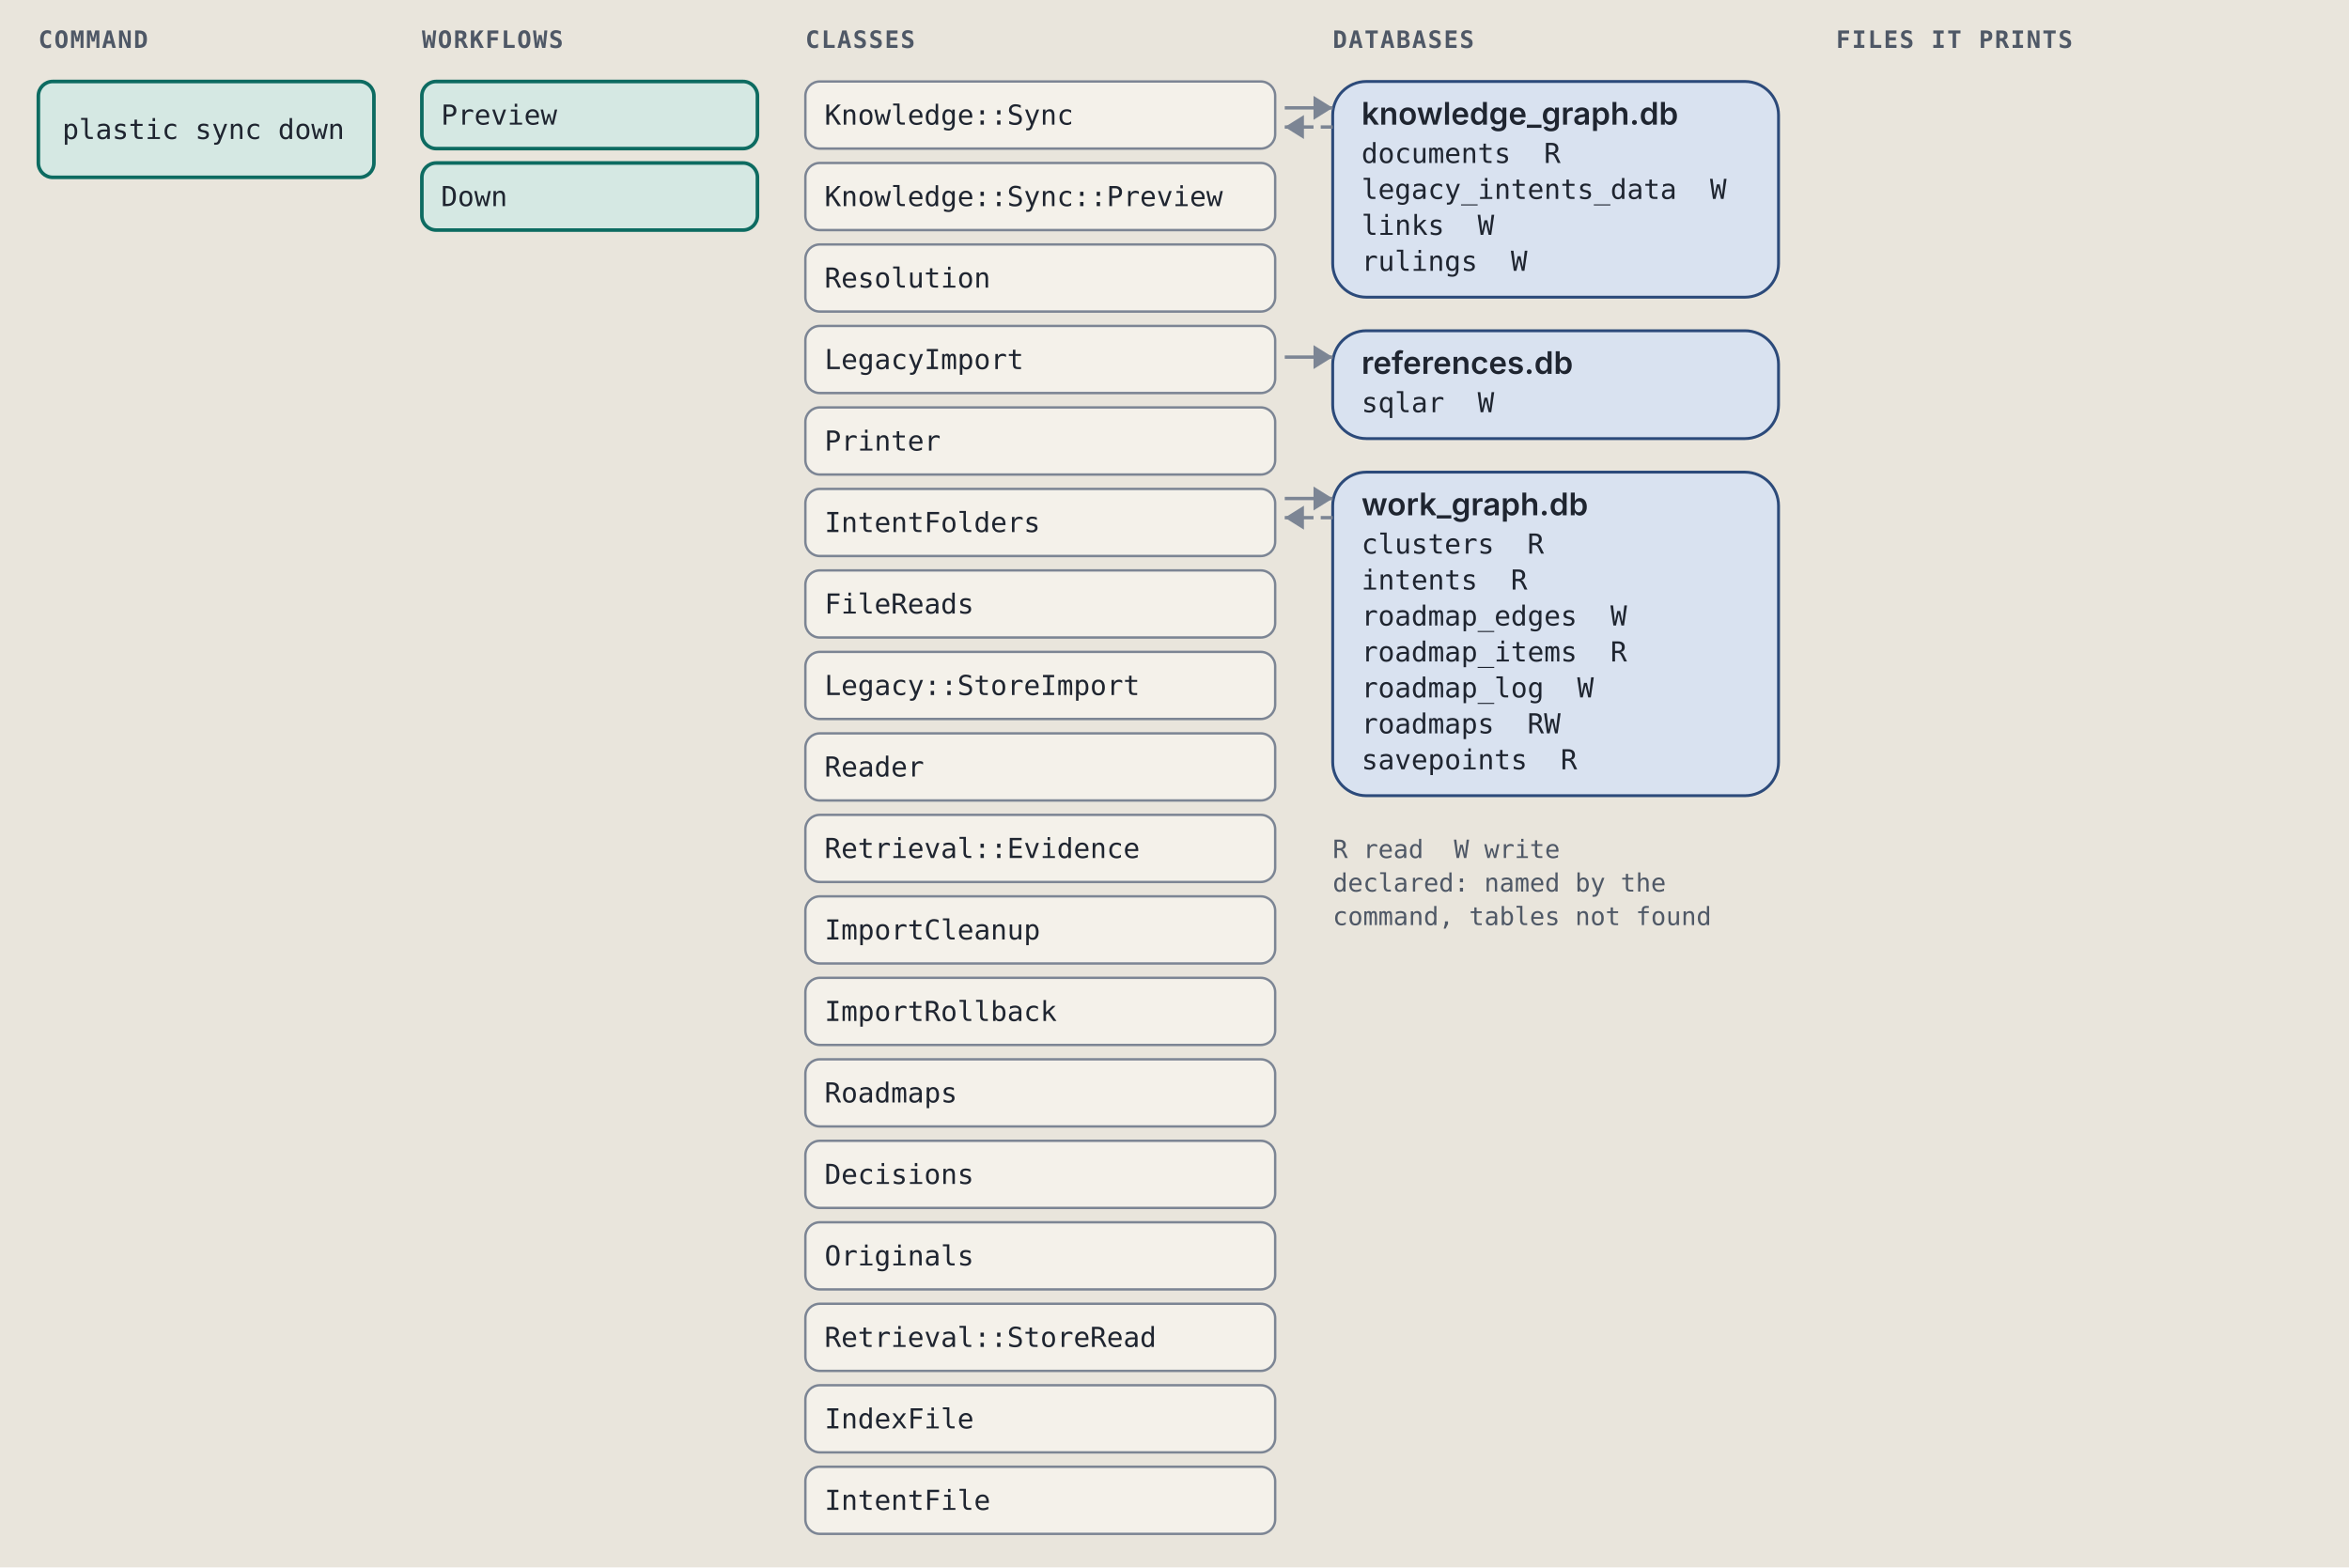
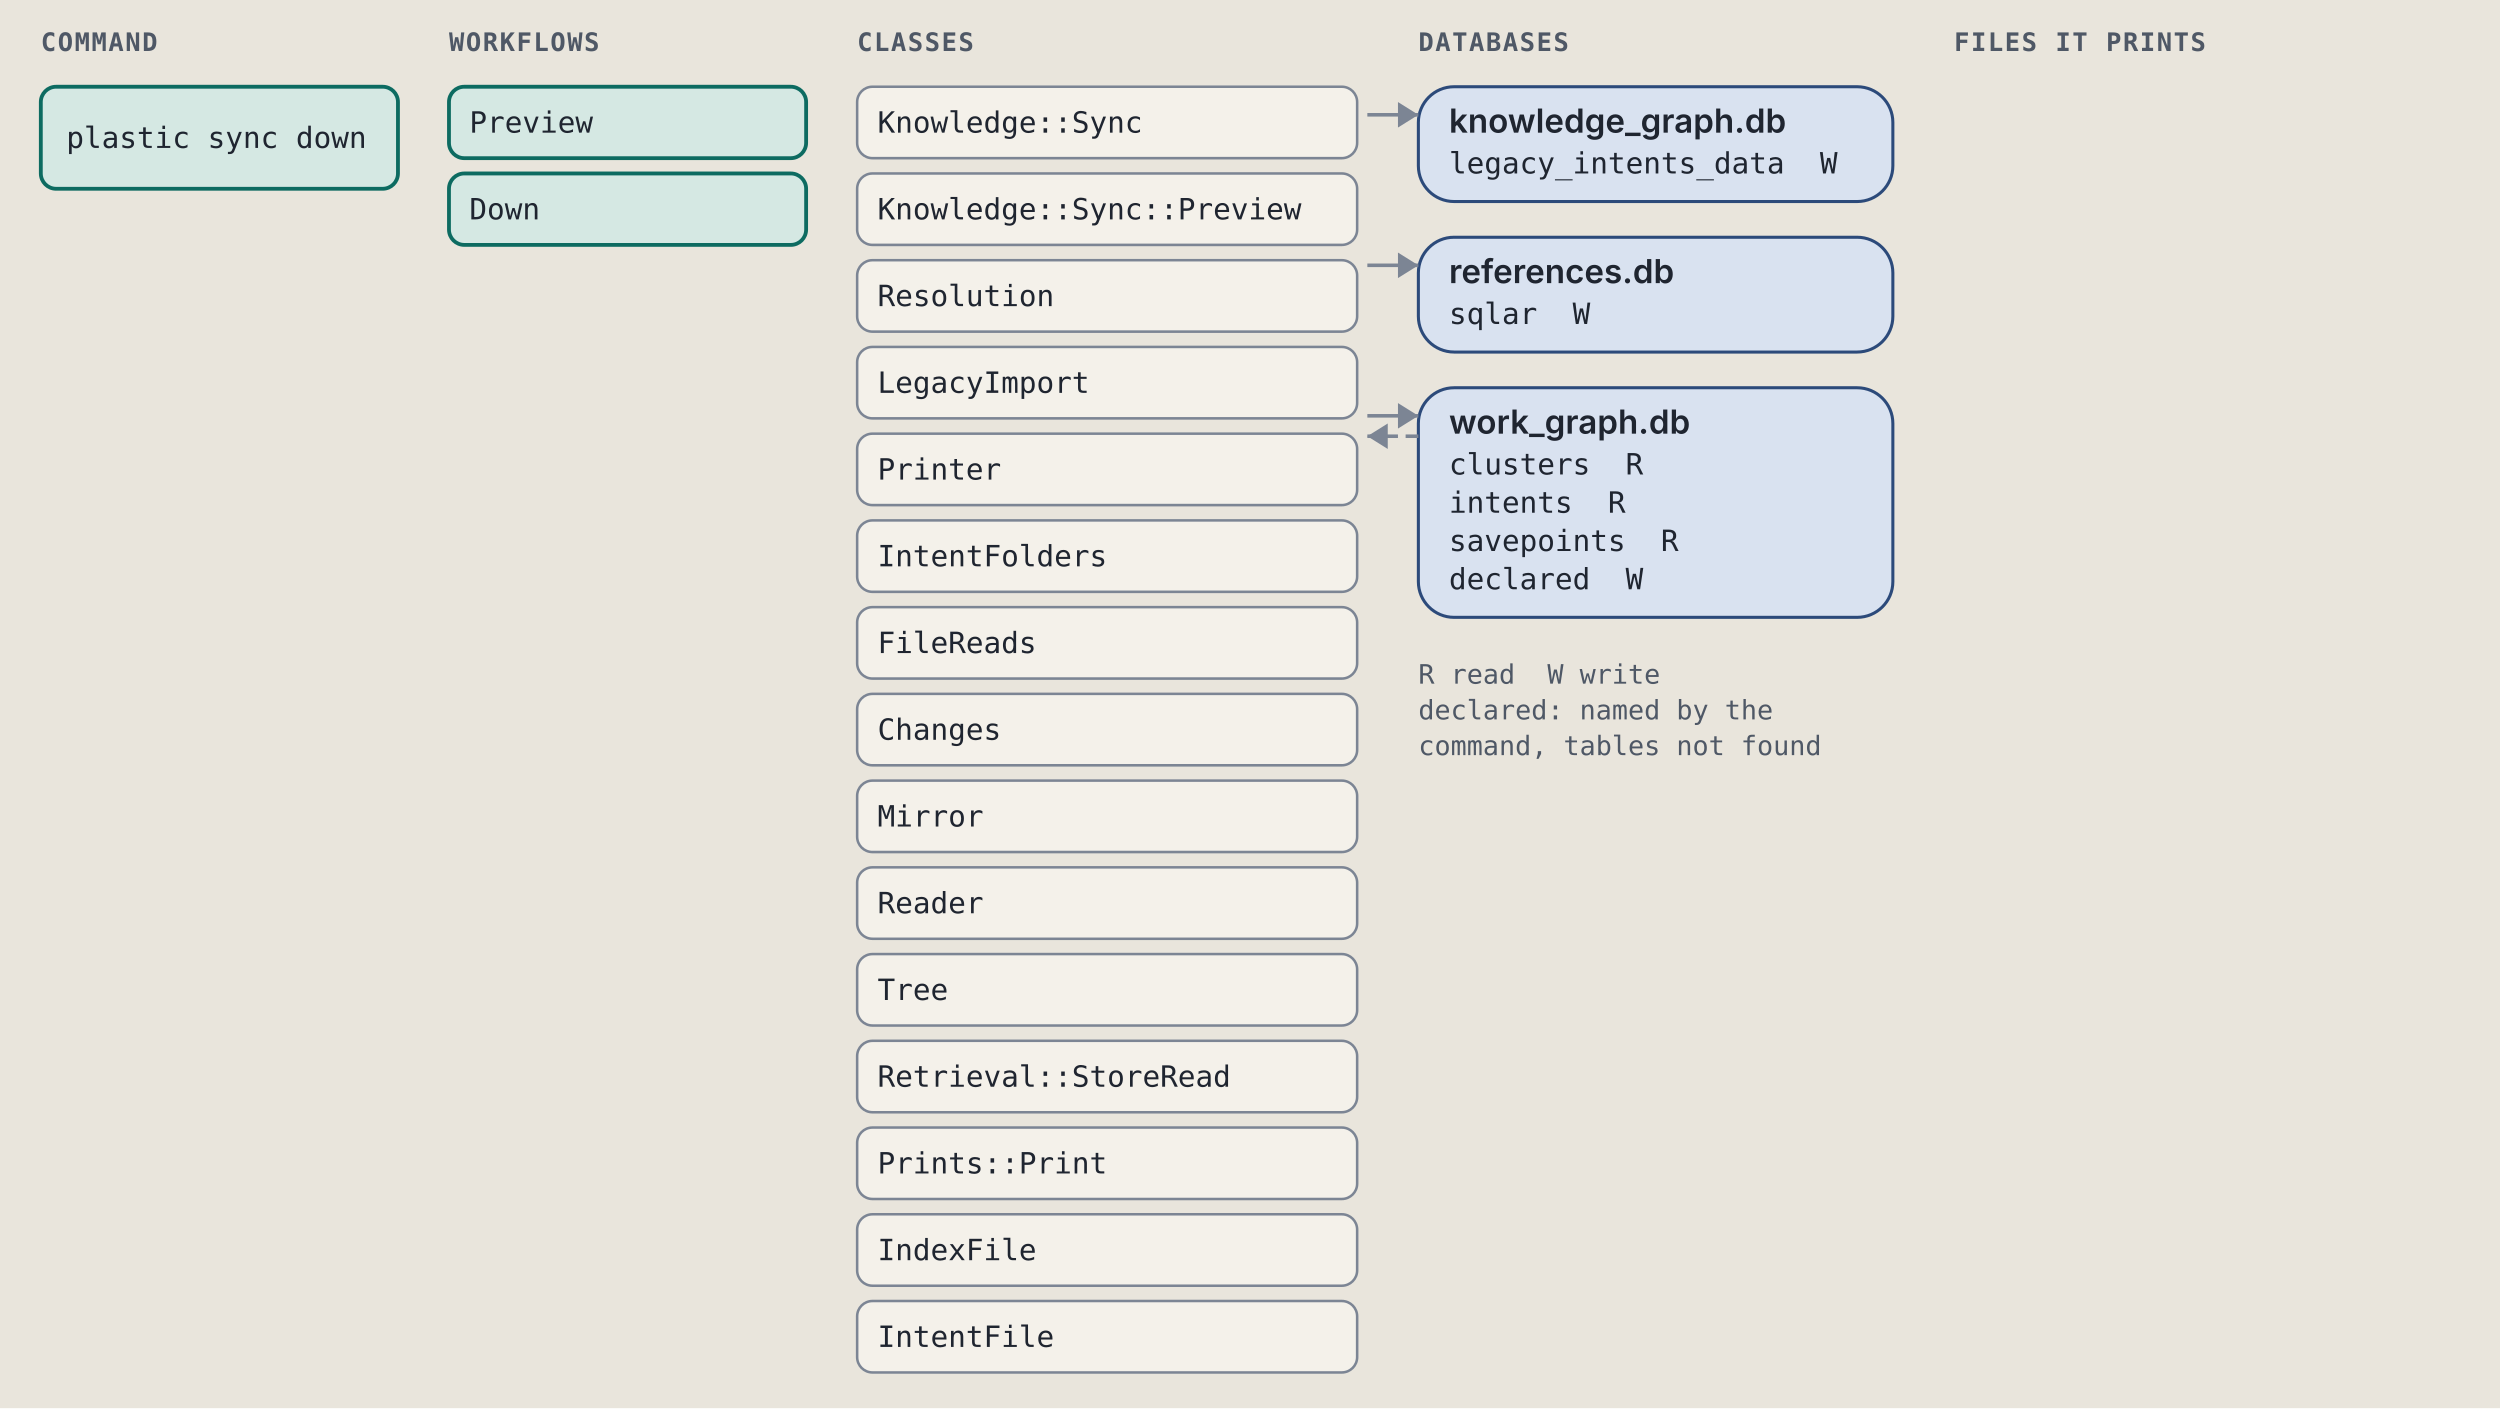
- <svg xmlns="http://www.w3.org/2000/svg" viewBox="0 0 980 654" width="980" height="654" role="img" xml:space="preserve">
+ <svg xmlns="http://www.w3.org/2000/svg" viewBox="0 0 980 552" width="980" height="552" role="img" xml:space="preserve">
  <style>.ground { fill: #e9e5dc; }
.card { fill: #f4f1ea; stroke: #7c8594; stroke-width: 1; }
.lane-code { fill: #d5e8e3; stroke: #0d6b61; stroke-width: 1.5; }
.lane-agent { fill: #f1e2c7; stroke: #9a5508; stroke-width: 1.5; }
.stop-refusal { fill: #e4dcf5; stroke: #5b35b0; stroke-width: 1.2; }
.stop-failure { fill: #f4d9d4; stroke: #a8261b; stroke-width: 1.2; }
.end { fill: #d9e2f0; stroke: #2c4a7a; stroke-width: 1.2; }
.wire { fill: none; stroke: #7c8594; stroke-width: 1.4; }
.wire-read { fill: none; stroke: #7c8594; stroke-width: 1.4; stroke-dasharray: 5 3; }
.wire-refusal { fill: none; stroke: #5b35b0; stroke-width: 1.2; stroke-dasharray: 4 3; }
.wire-failure { fill: none; stroke: #a8261b; stroke-width: 1.2; stroke-dasharray: 4 3; }
.head { fill: #7c8594; }
.t { fill: #1f2530; font: 12px "IBM Plex Sans", system-ui, -apple-system, "Segoe UI", sans-serif; }
.tb { fill: #1f2530; font: 600 13px "IBM Plex Sans", system-ui, -apple-system, "Segoe UI", sans-serif; }
.tm { fill: #1f2530; font: 11.5px "IBM Plex Mono", ui-monospace, Menlo, Consolas, monospace; }
.tag { font: 600 10px "IBM Plex Mono", ui-monospace, Menlo, Consolas, monospace; letter-spacing: .06em; }
.tag-code { fill: #0d6b61; } .tag-agent { fill: #9a5508; } .tag-refusal { fill: #5b35b0; }
.tag-failure { fill: #a8261b; } .tag-end { fill: #2c4a7a; } .tag-muted { fill: #4f5866; }
.tm.tag-muted { font-size: 10.5px; }
.db { fill: #d9e2f0; stroke: #2c4a7a; stroke-width: 1.2; }
.codebox { fill: #f4f1ea; stroke: #7c8594; stroke-width: 1; }
.cx { fill: #1f2530; font: 12px "IBM Plex Mono", ui-monospace, Menlo, Consolas, monospace; white-space: pre; }
.cx-n { fill: #4f5866; font: 11px "IBM Plex Mono", ui-monospace, Menlo, Consolas, monospace; }
.cx-k { fill: #5b35b0; } .cx-s { fill: #9a5508; } .cx-y { fill: #0d6b61; }
.cx-w { fill: #2c4a7a; font-weight: 600; } .cx-t { fill: #a8261b; } .cx-c { fill: #4f5866; font-style: italic; }
.badge { fill: #2c4a7a; } .badge-t { fill: #e9e5dc; font: 600 11px "IBM Plex Mono", ui-monospace, Menlo, Consolas, monospace; }
.bracket { fill: none; stroke: #2c4a7a; stroke-width: 1.4; }
.term { fill: #16191e; stroke: #7c8594; stroke-width: 1; }
.term-t { fill: #e6e2d8; font: 12px "IBM Plex Mono", ui-monospace, Menlo, Consolas, monospace; }
.term-p { fill: #8fd18f; font: 12px "IBM Plex Mono", ui-monospace, Menlo, Consolas, monospace; }
.term-m { fill: #a3abb6; font: 12px "IBM Plex Mono", ui-monospace, Menlo, Consolas, monospace; }
.big { font: 700 36px "IBM Plex Mono", ui-monospace, Menlo, Consolas, monospace; }

@media (prefers-color-scheme: dark) {
.ground { fill: #171a1f; }
.card { fill: #20242b; stroke: #8a93a2; stroke-width: 1; }
.lane-code { fill: #173a36; stroke: #5cc4b4; stroke-width: 1.5; }
.lane-agent { fill: #3d2e17; stroke: #e5a95a; stroke-width: 1.5; }
.stop-refusal { fill: #2d2445; stroke: #b59cf2; stroke-width: 1.2; }
.stop-failure { fill: #45211e; stroke: #f2958a; stroke-width: 1.2; }
.end { fill: #1f2c42; stroke: #97b6e8; stroke-width: 1.2; }
.wire { fill: none; stroke: #8a93a2; stroke-width: 1.4; }
.wire-read { fill: none; stroke: #8a93a2; stroke-width: 1.4; stroke-dasharray: 5 3; }
.wire-refusal { fill: none; stroke: #b59cf2; stroke-width: 1.2; stroke-dasharray: 4 3; }
.wire-failure { fill: none; stroke: #f2958a; stroke-width: 1.2; stroke-dasharray: 4 3; }
.head { fill: #8a93a2; }
.t { fill: #e8e4da; font: 12px "IBM Plex Sans", system-ui, -apple-system, "Segoe UI", sans-serif; }
.tb { fill: #e8e4da; font: 600 13px "IBM Plex Sans", system-ui, -apple-system, "Segoe UI", sans-serif; }
.tm { fill: #e8e4da; font: 11.5px "IBM Plex Mono", ui-monospace, Menlo, Consolas, monospace; }
.tag { font: 600 10px "IBM Plex Mono", ui-monospace, Menlo, Consolas, monospace; letter-spacing: .06em; }
.tag-code { fill: #5cc4b4; } .tag-agent { fill: #e5a95a; } .tag-refusal { fill: #b59cf2; }
.tag-failure { fill: #f2958a; } .tag-end { fill: #97b6e8; } .tag-muted { fill: #b3b9c3; }
.tm.tag-muted { font-size: 10.5px; }
.db { fill: #1f2c42; stroke: #97b6e8; stroke-width: 1.2; }
.codebox { fill: #20242b; stroke: #8a93a2; stroke-width: 1; }
.cx { fill: #e8e4da; font: 12px "IBM Plex Mono", ui-monospace, Menlo, Consolas, monospace; white-space: pre; }
.cx-n { fill: #b3b9c3; font: 11px "IBM Plex Mono", ui-monospace, Menlo, Consolas, monospace; }
.cx-k { fill: #b59cf2; } .cx-s { fill: #e5a95a; } .cx-y { fill: #5cc4b4; }
.cx-w { fill: #97b6e8; font-weight: 600; } .cx-t { fill: #f2958a; } .cx-c { fill: #b3b9c3; font-style: italic; }
.badge { fill: #97b6e8; } .badge-t { fill: #171a1f; font: 600 11px "IBM Plex Mono", ui-monospace, Menlo, Consolas, monospace; }
.bracket { fill: none; stroke: #97b6e8; stroke-width: 1.4; }
.term { fill: #16191e; stroke: #8a93a2; stroke-width: 1; }
.term-t { fill: #e6e2d8; font: 12px "IBM Plex Mono", ui-monospace, Menlo, Consolas, monospace; }
.term-p { fill: #8fd18f; font: 12px "IBM Plex Mono", ui-monospace, Menlo, Consolas, monospace; }
.term-m { fill: #a3abb6; font: 12px "IBM Plex Mono", ui-monospace, Menlo, Consolas, monospace; }
.big { font: 700 36px "IBM Plex Mono", ui-monospace, Menlo, Consolas, monospace; }
}</style>
  <rect width="100%" height="100%" class="ground" />
  <text x="16" y="20" class="tag tag-muted" text-anchor="start">COMMAND</text>
  <text x="176" y="20" class="tag tag-muted" text-anchor="start">WORKFLOWS</text>
  <text x="336" y="20" class="tag tag-muted" text-anchor="start">CLASSES</text>
  <text x="556" y="20" class="tag tag-muted" text-anchor="start">DATABASES</text>
  <text x="766" y="20" class="tag tag-muted" text-anchor="start">FILES IT PRINTS</text>
  <rect x="16" y="34" width="140" height="40" rx="6" class="lane-code" />
  <text x="26" y="58" class="tm" text-anchor="start">plastic sync down</text>
  <rect x="176" y="34" width="140" height="28" rx="6" class="lane-code" />
  <text x="184" y="52" class="tm" text-anchor="start">Preview</text>
  <rect x="176" y="68" width="140" height="28" rx="6" class="lane-code" />
  <text x="184" y="86" class="tm" text-anchor="start">Down</text>
  <rect x="336" y="34" width="196" height="28" rx="6" class="card" />
  <text x="344" y="52" class="tm" text-anchor="start">Knowledge::Sync</text>
  <rect x="336" y="68" width="196" height="28" rx="6" class="card" />
  <text x="344" y="86" class="tm" text-anchor="start">Knowledge::Sync::Preview</text>
  <rect x="336" y="102" width="196" height="28" rx="6" class="card" />
  <text x="344" y="120" class="tm" text-anchor="start">Resolution</text>
  <rect x="336" y="136" width="196" height="28" rx="6" class="card" />
  <text x="344" y="154" class="tm" text-anchor="start">LegacyImport</text>
  <rect x="336" y="170" width="196" height="28" rx="6" class="card" />
  <text x="344" y="188" class="tm" text-anchor="start">Printer</text>
  <rect x="336" y="204" width="196" height="28" rx="6" class="card" />
  <text x="344" y="222" class="tm" text-anchor="start">IntentFolders</text>
  <rect x="336" y="238" width="196" height="28" rx="6" class="card" />
  <text x="344" y="256" class="tm" text-anchor="start">FileReads</text>
  <rect x="336" y="272" width="196" height="28" rx="6" class="card" />
-   <text x="344" y="290" class="tm" text-anchor="start">Legacy::StoreImport</text>
+   <text x="344" y="290" class="tm" text-anchor="start">Changes</text>
  <rect x="336" y="306" width="196" height="28" rx="6" class="card" />
-   <text x="344" y="324" class="tm" text-anchor="start">Reader</text>
+   <text x="344" y="324" class="tm" text-anchor="start">Mirror</text>
  <rect x="336" y="340" width="196" height="28" rx="6" class="card" />
-   <text x="344" y="358" class="tm" text-anchor="start">Retrieval::Evidence</text>
+   <text x="344" y="358" class="tm" text-anchor="start">Reader</text>
  <rect x="336" y="374" width="196" height="28" rx="6" class="card" />
-   <text x="344" y="392" class="tm" text-anchor="start">ImportCleanup</text>
+   <text x="344" y="392" class="tm" text-anchor="start">Tree</text>
  <rect x="336" y="408" width="196" height="28" rx="6" class="card" />
-   <text x="344" y="426" class="tm" text-anchor="start">ImportRollback</text>
+   <text x="344" y="426" class="tm" text-anchor="start">Retrieval::StoreRead</text>
  <rect x="336" y="442" width="196" height="28" rx="6" class="card" />
-   <text x="344" y="460" class="tm" text-anchor="start">Roadmaps</text>
+   <text x="344" y="460" class="tm" text-anchor="start">Prints::Print</text>
  <rect x="336" y="476" width="196" height="28" rx="6" class="card" />
-   <text x="344" y="494" class="tm" text-anchor="start">Decisions</text>
+   <text x="344" y="494" class="tm" text-anchor="start">IndexFile</text>
  <rect x="336" y="510" width="196" height="28" rx="6" class="card" />
-   <text x="344" y="528" class="tm" text-anchor="start">Originals</text>
-   <rect x="336" y="544" width="196" height="28" rx="6" class="card" />
-   <text x="344" y="562" class="tm" text-anchor="start">Retrieval::StoreRead</text>
-   <rect x="336" y="578" width="196" height="28" rx="6" class="card" />
-   <text x="344" y="596" class="tm" text-anchor="start">IndexFile</text>
-   <rect x="336" y="612" width="196" height="28" rx="6" class="card" />
-   <text x="344" y="630" class="tm" text-anchor="start">IntentFile</text>
-   <rect x="556" y="34" width="186" height="90" rx="14" class="db" />
+   <text x="344" y="528" class="tm" text-anchor="start">IntentFile</text>
+   <rect x="556" y="34" width="186" height="45" rx="14" class="db" />
  <text x="568" y="52" class="tb" text-anchor="start">knowledge_graph.db</text>
-   <text x="568" y="68" class="tm" text-anchor="start">documents  R</text>
-   <text x="568" y="83" class="tm" text-anchor="start">legacy_intents_data  W</text>
-   <text x="568" y="98" class="tm" text-anchor="start">links  W</text>
-   <text x="568" y="113" class="tm" text-anchor="start">rulings  W</text>
+   <text x="568" y="68" class="tm" text-anchor="start">legacy_intents_data  W</text>
  <path d="M 536 45 L 556 45" class="wire" />
  <path d="M 548 40 L 556 45 L 548 50 Z" class="head" />
-   <path d="M 556 53 L 536 53" class="wire-read" />
-   <path d="M 544 48 L 536 53 L 544 58 Z" class="head" />
-   <rect x="556" y="138" width="186" height="45" rx="14" class="db" />
-   <text x="568" y="156" class="tb" text-anchor="start">references.db</text>
-   <text x="568" y="172" class="tm" text-anchor="start">sqlar  W</text>
-   <path d="M 536 149 L 556 149" class="wire" />
-   <path d="M 548 144 L 556 149 L 548 154 Z" class="head" />
-   <rect x="556" y="197" width="186" height="135" rx="14" class="db" />
-   <text x="568" y="215" class="tb" text-anchor="start">work_graph.db</text>
-   <text x="568" y="231" class="tm" text-anchor="start">clusters  R</text>
-   <text x="568" y="246" class="tm" text-anchor="start">intents  R</text>
-   <text x="568" y="261" class="tm" text-anchor="start">roadmap_edges  W</text>
-   <text x="568" y="276" class="tm" text-anchor="start">roadmap_items  R</text>
-   <text x="568" y="291" class="tm" text-anchor="start">roadmap_log  W</text>
-   <text x="568" y="306" class="tm" text-anchor="start">roadmaps  RW</text>
-   <text x="568" y="321" class="tm" text-anchor="start">savepoints  R</text>
-   <path d="M 536 208 L 556 208" class="wire" />
-   <path d="M 548 203 L 556 208 L 548 213 Z" class="head" />
-   <path d="M 556 216 L 536 216" class="wire-read" />
-   <path d="M 544 211 L 536 216 L 544 221 Z" class="head" />
-   <text x="556" y="358" class="tm tag-muted" text-anchor="start">R read  W write</text>
-   <text x="556" y="372" class="tm tag-muted" text-anchor="start">declared: named by the</text>
-   <text x="556" y="386" class="tm tag-muted" text-anchor="start">command, tables not found</text>
+   <rect x="556" y="93" width="186" height="45" rx="14" class="db" />
+   <text x="568" y="111" class="tb" text-anchor="start">references.db</text>
+   <text x="568" y="127" class="tm" text-anchor="start">sqlar  W</text>
+   <path d="M 536 104 L 556 104" class="wire" />
+   <path d="M 548 99 L 556 104 L 548 109 Z" class="head" />
+   <rect x="556" y="152" width="186" height="90" rx="14" class="db" />
+   <text x="568" y="170" class="tb" text-anchor="start">work_graph.db</text>
+   <text x="568" y="186" class="tm" text-anchor="start">clusters  R</text>
+   <text x="568" y="201" class="tm" text-anchor="start">intents  R</text>
+   <text x="568" y="216" class="tm" text-anchor="start">savepoints  R</text>
+   <text x="568" y="231" class="tm" text-anchor="start">declared  W</text>
+   <path d="M 536 163 L 556 163" class="wire" />
+   <path d="M 548 158 L 556 163 L 548 168 Z" class="head" />
+   <path d="M 556 171 L 536 171" class="wire-read" />
+   <path d="M 544 166 L 536 171 L 544 176 Z" class="head" />
+   <text x="556" y="268" class="tm tag-muted" text-anchor="start">R read  W write</text>
+   <text x="556" y="282" class="tm tag-muted" text-anchor="start">declared: named by the</text>
+   <text x="556" y="296" class="tm tag-muted" text-anchor="start">command, tables not found</text>
</svg>
